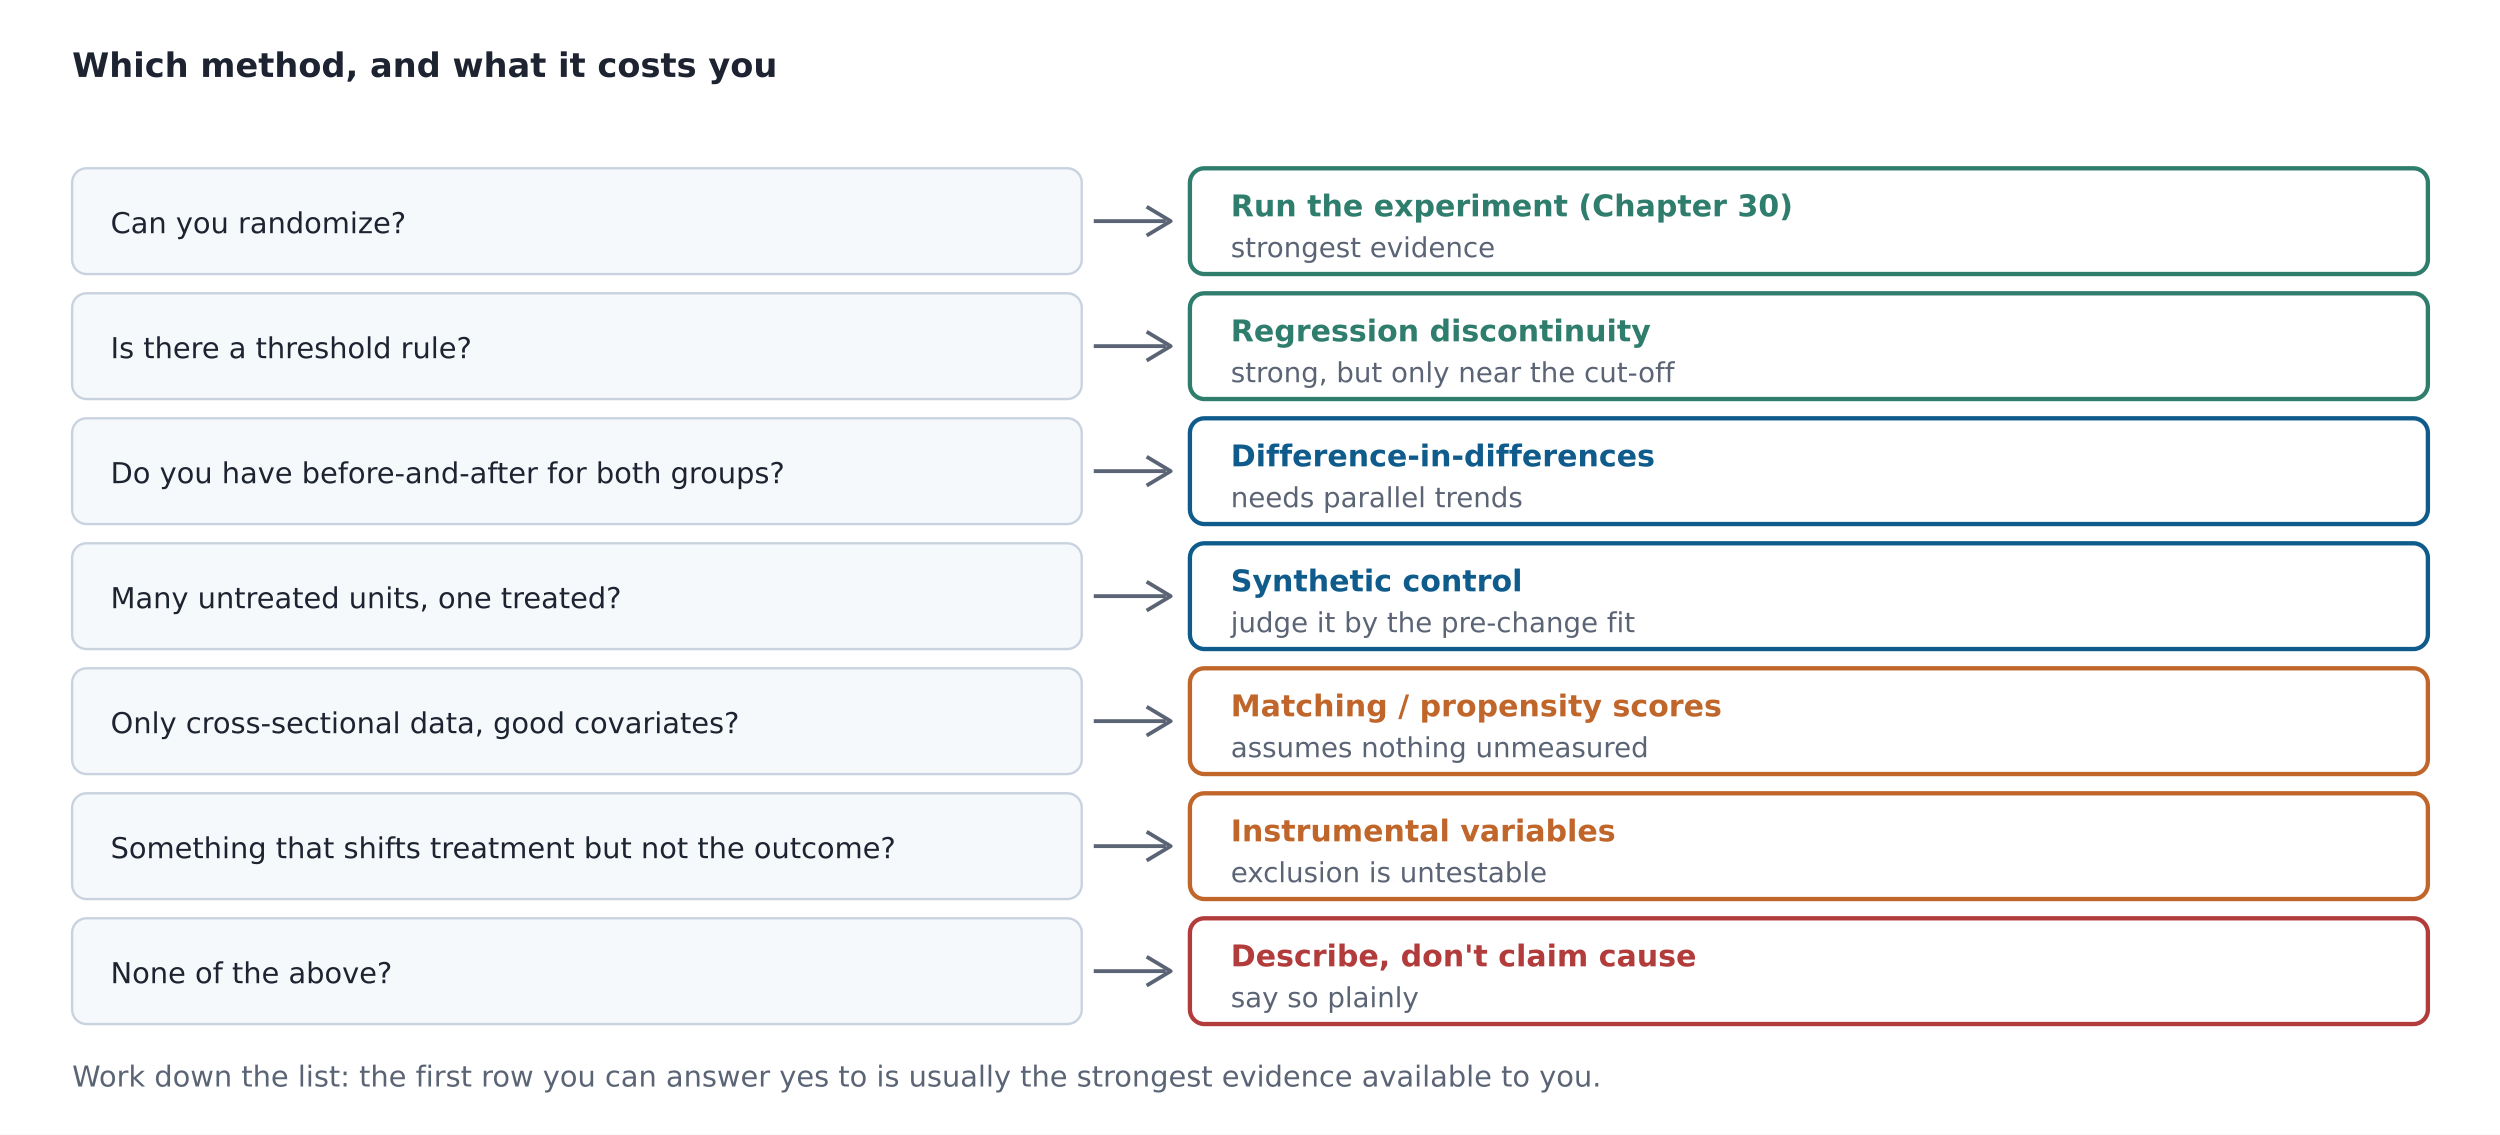
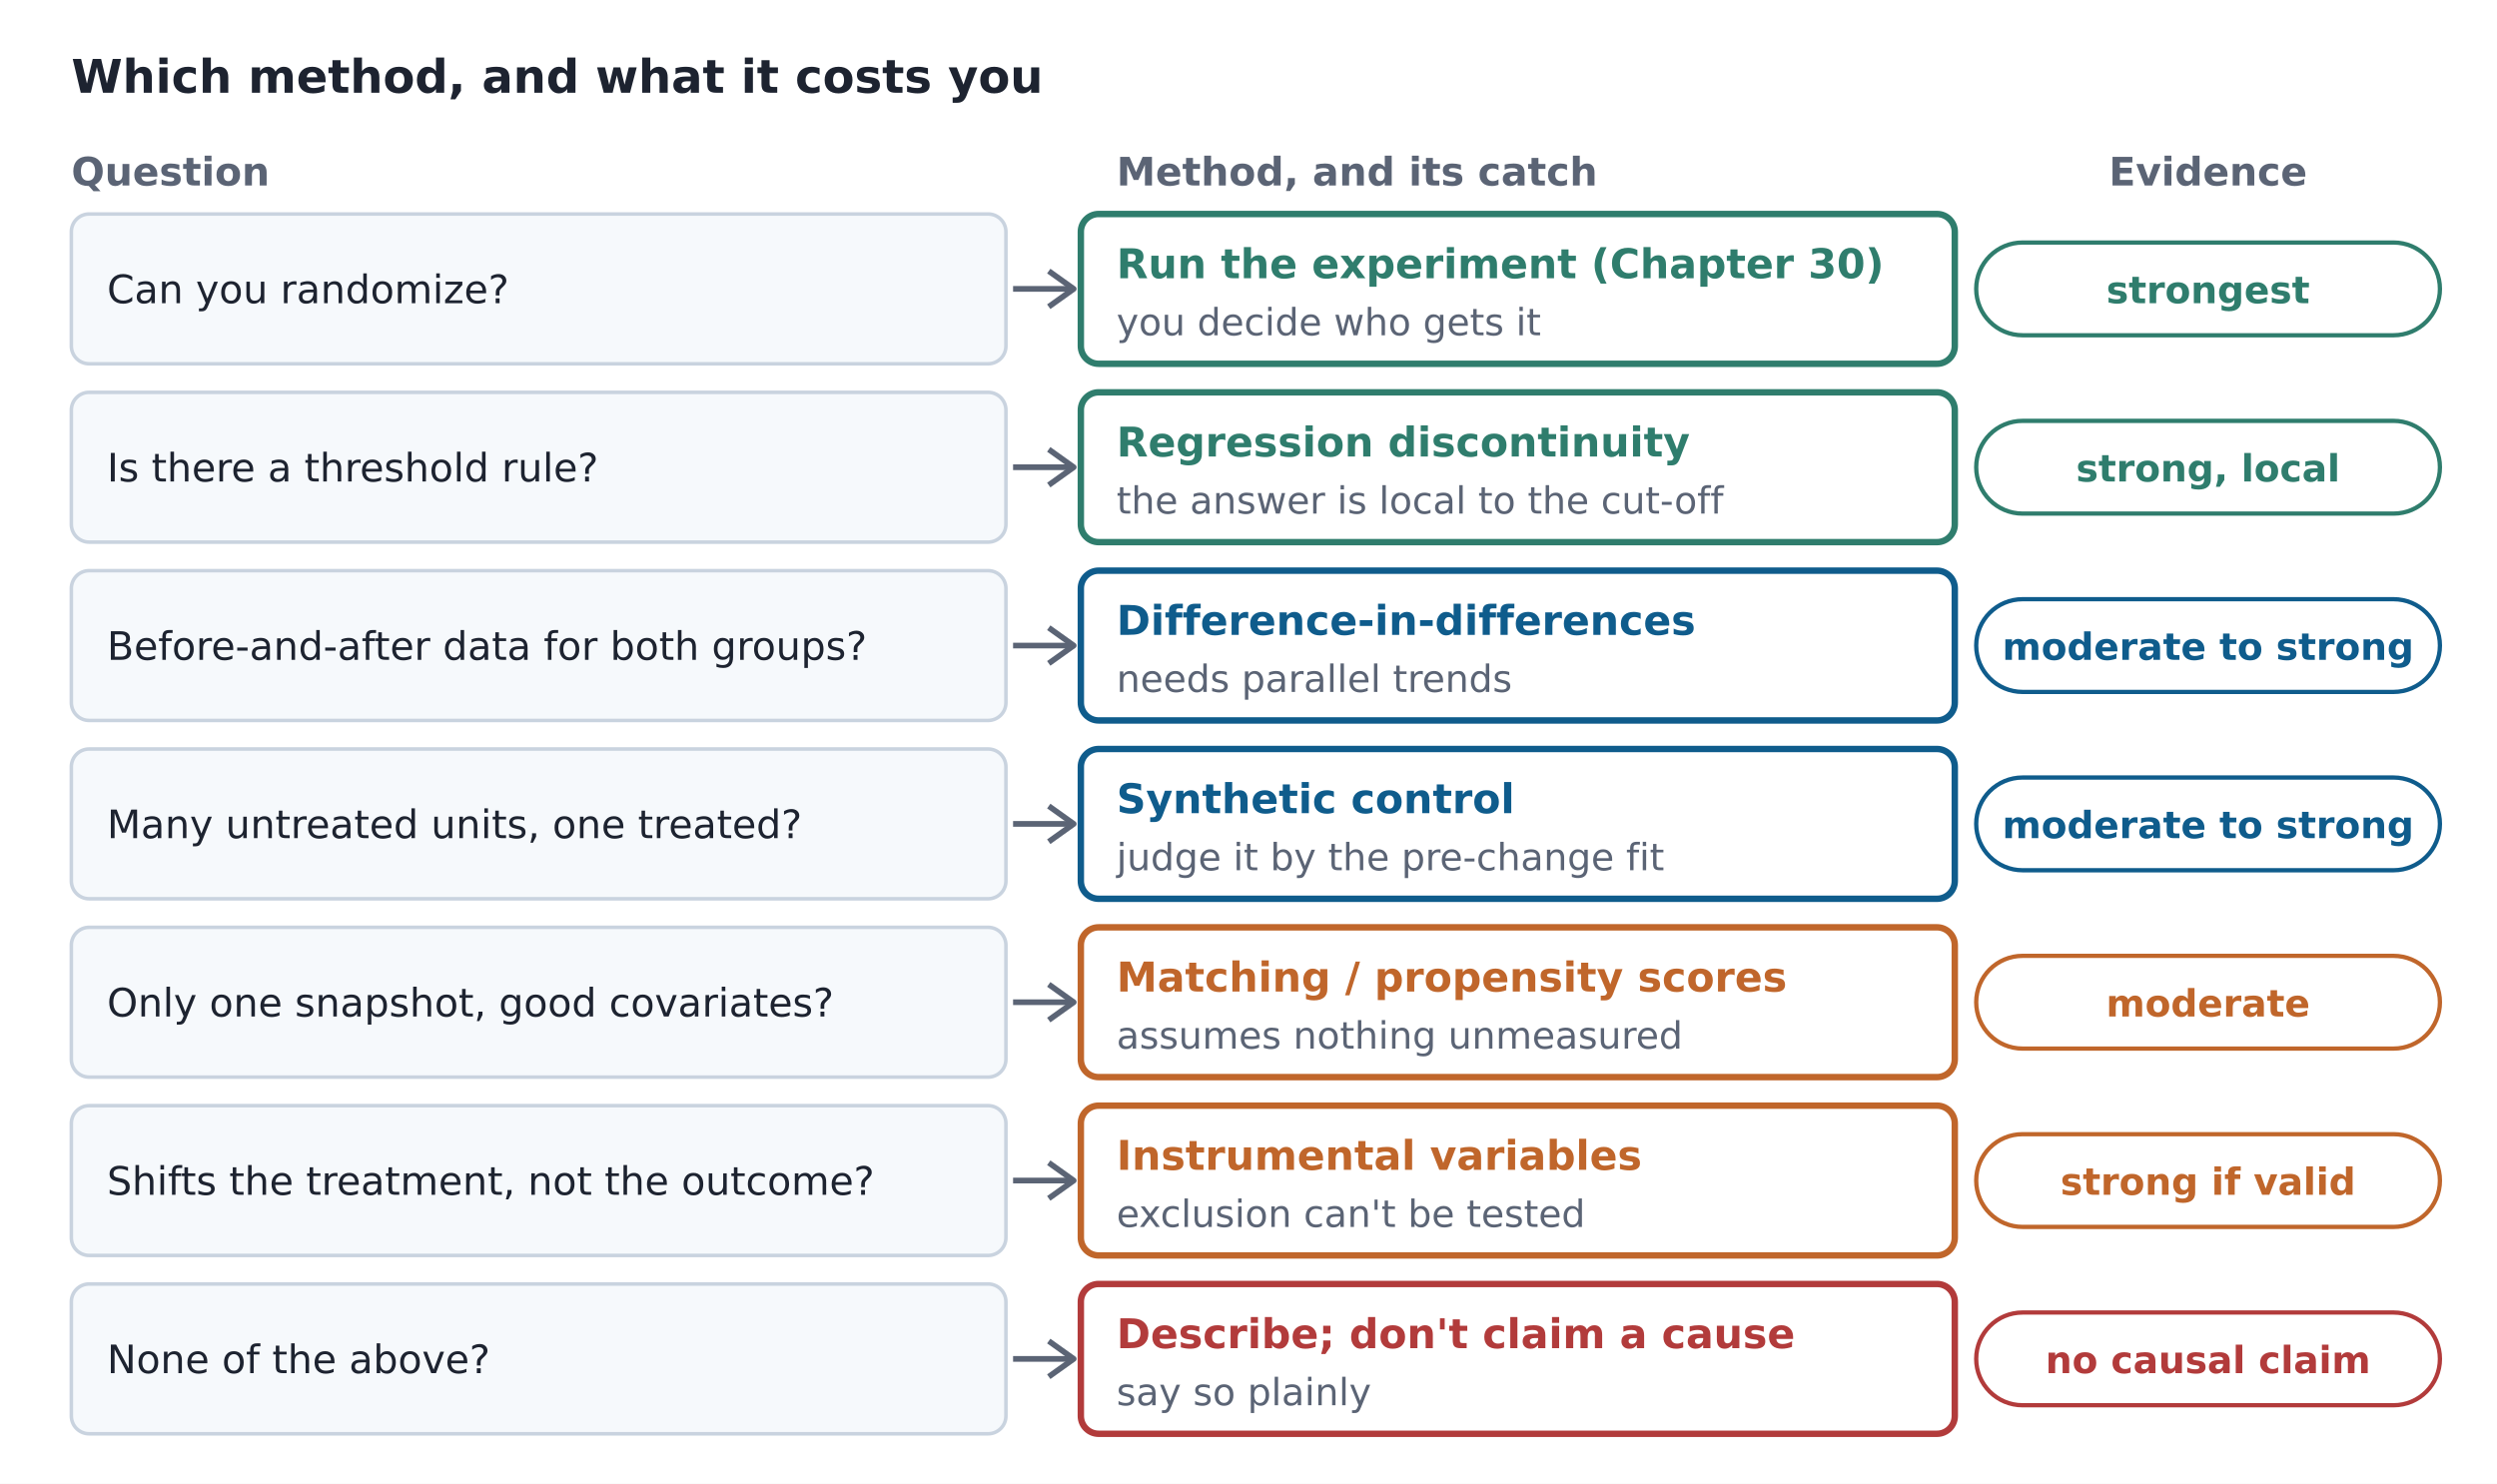
- <svg xmlns="http://www.w3.org/2000/svg" width="1040" height="472" viewBox="0 0 1040 472" font-family="DejaVu Sans, Arial, sans-serif">
-   <rect width="1040" height="472" fill="#ffffff" />
-   <text x="30" y="32" font-size="14" fill="#1d2330" font-weight="bold" text-anchor="start" font-family="Poppins, DejaVu Sans, sans-serif">Which method, and what it costs you</text>
-   <rect x="30" y="70" width="420" height="44" rx="6" fill="#f6f9fc" stroke="#c9d3df" stroke-width="1" />
-   <text x="46" y="97" font-size="12" fill="#1d2330" font-weight="normal" text-anchor="start">Can you randomize?</text>
-   <path d="M455,92 H485" fill="none" stroke="#5b6475" stroke-width="1.6" stroke-linejoin="round" />
-   <path d="M477,86 L487,92 L477,98" fill="none" stroke="#5b6475" stroke-width="1.6" stroke-linejoin="round" />
-   <rect x="495" y="70" width="515" height="44" rx="6" fill="#fff" stroke="#2f7d6d" stroke-width="1.8" />
-   <text x="512" y="90" font-size="12.5" fill="#2f7d6d" font-weight="bold" text-anchor="start">Run the experiment (Chapter 30)</text>
-   <text x="512" y="107" font-size="11.5" fill="#5b6475" font-weight="normal" text-anchor="start">strongest evidence</text>
-   <rect x="30" y="122" width="420" height="44" rx="6" fill="#f6f9fc" stroke="#c9d3df" stroke-width="1" />
-   <text x="46" y="149" font-size="12" fill="#1d2330" font-weight="normal" text-anchor="start">Is there a threshold rule?</text>
-   <path d="M455,144 H485" fill="none" stroke="#5b6475" stroke-width="1.6" stroke-linejoin="round" />
-   <path d="M477,138 L487,144 L477,150" fill="none" stroke="#5b6475" stroke-width="1.6" stroke-linejoin="round" />
-   <rect x="495" y="122" width="515" height="44" rx="6" fill="#fff" stroke="#2f7d6d" stroke-width="1.8" />
-   <text x="512" y="142" font-size="12.5" fill="#2f7d6d" font-weight="bold" text-anchor="start">Regression discontinuity</text>
-   <text x="512" y="159" font-size="11.5" fill="#5b6475" font-weight="normal" text-anchor="start">strong, but only near the cut-off</text>
-   <rect x="30" y="174" width="420" height="44" rx="6" fill="#f6f9fc" stroke="#c9d3df" stroke-width="1" />
-   <text x="46" y="201" font-size="12" fill="#1d2330" font-weight="normal" text-anchor="start">Do you have before-and-after for both groups?</text>
-   <path d="M455,196 H485" fill="none" stroke="#5b6475" stroke-width="1.6" stroke-linejoin="round" />
-   <path d="M477,190 L487,196 L477,202" fill="none" stroke="#5b6475" stroke-width="1.6" stroke-linejoin="round" />
-   <rect x="495" y="174" width="515" height="44" rx="6" fill="#fff" stroke="#0f5c8c" stroke-width="1.8" />
-   <text x="512" y="194" font-size="12.5" fill="#0f5c8c" font-weight="bold" text-anchor="start">Difference-in-differences</text>
-   <text x="512" y="211" font-size="11.5" fill="#5b6475" font-weight="normal" text-anchor="start">needs parallel trends</text>
-   <rect x="30" y="226" width="420" height="44" rx="6" fill="#f6f9fc" stroke="#c9d3df" stroke-width="1" />
-   <text x="46" y="253" font-size="12" fill="#1d2330" font-weight="normal" text-anchor="start">Many untreated units, one treated?</text>
-   <path d="M455,248 H485" fill="none" stroke="#5b6475" stroke-width="1.6" stroke-linejoin="round" />
-   <path d="M477,242 L487,248 L477,254" fill="none" stroke="#5b6475" stroke-width="1.6" stroke-linejoin="round" />
-   <rect x="495" y="226" width="515" height="44" rx="6" fill="#fff" stroke="#0f5c8c" stroke-width="1.8" />
-   <text x="512" y="246" font-size="12.5" fill="#0f5c8c" font-weight="bold" text-anchor="start">Synthetic control</text>
-   <text x="512" y="263" font-size="11.5" fill="#5b6475" font-weight="normal" text-anchor="start">judge it by the pre-change fit</text>
-   <rect x="30" y="278" width="420" height="44" rx="6" fill="#f6f9fc" stroke="#c9d3df" stroke-width="1" />
-   <text x="46" y="305" font-size="12" fill="#1d2330" font-weight="normal" text-anchor="start">Only cross-sectional data, good covariates?</text>
-   <path d="M455,300 H485" fill="none" stroke="#5b6475" stroke-width="1.6" stroke-linejoin="round" />
-   <path d="M477,294 L487,300 L477,306" fill="none" stroke="#5b6475" stroke-width="1.6" stroke-linejoin="round" />
-   <rect x="495" y="278" width="515" height="44" rx="6" fill="#fff" stroke="#c0662b" stroke-width="1.8" />
-   <text x="512" y="298" font-size="12.5" fill="#c0662b" font-weight="bold" text-anchor="start">Matching / propensity scores</text>
-   <text x="512" y="315" font-size="11.5" fill="#5b6475" font-weight="normal" text-anchor="start">assumes nothing unmeasured</text>
-   <rect x="30" y="330" width="420" height="44" rx="6" fill="#f6f9fc" stroke="#c9d3df" stroke-width="1" />
-   <text x="46" y="357" font-size="12" fill="#1d2330" font-weight="normal" text-anchor="start">Something that shifts treatment but not the outcome?</text>
-   <path d="M455,352 H485" fill="none" stroke="#5b6475" stroke-width="1.6" stroke-linejoin="round" />
-   <path d="M477,346 L487,352 L477,358" fill="none" stroke="#5b6475" stroke-width="1.6" stroke-linejoin="round" />
-   <rect x="495" y="330" width="515" height="44" rx="6" fill="#fff" stroke="#c0662b" stroke-width="1.8" />
-   <text x="512" y="350" font-size="12.5" fill="#c0662b" font-weight="bold" text-anchor="start">Instrumental variables</text>
-   <text x="512" y="367" font-size="11.5" fill="#5b6475" font-weight="normal" text-anchor="start">exclusion is untestable</text>
-   <rect x="30" y="382" width="420" height="44" rx="6" fill="#f6f9fc" stroke="#c9d3df" stroke-width="1" />
-   <text x="46" y="409" font-size="12" fill="#1d2330" font-weight="normal" text-anchor="start">None of the above?</text>
-   <path d="M455,404 H485" fill="none" stroke="#5b6475" stroke-width="1.6" stroke-linejoin="round" />
-   <path d="M477,398 L487,404 L477,410" fill="none" stroke="#5b6475" stroke-width="1.6" stroke-linejoin="round" />
-   <rect x="495" y="382" width="515" height="44" rx="6" fill="#fff" stroke="#b23b3b" stroke-width="1.8" />
-   <text x="512" y="402" font-size="12.5" fill="#b23b3b" font-weight="bold" text-anchor="start">Describe, don't claim cause</text>
-   <text x="512" y="419" font-size="11.5" fill="#5b6475" font-weight="normal" text-anchor="start">say so plainly</text>
-   <text x="30" y="452" font-size="12" fill="#5b6475" font-weight="normal" text-anchor="start">Work down the list: the first row you can answer yes to is usually the strongest evidence available to you.</text>
+ <svg xmlns="http://www.w3.org/2000/svg" width="700" height="416" viewBox="0 0 700 416" font-family="DejaVu Sans, Arial, sans-serif">
+   <rect width="700" height="416" fill="#ffffff" />
+   <text x="20" y="26" font-size="13" fill="#1d2330" font-weight="bold" text-anchor="start" font-family="Poppins, DejaVu Sans, sans-serif">Which method, and what it costs you</text>
+   <text x="20" y="52" font-size="11" fill="#5b6475" font-weight="bold" text-anchor="start">Question</text>
+   <text x="313" y="52" font-size="11" fill="#5b6475" font-weight="bold" text-anchor="start">Method, and its catch</text>
+   <text x="619" y="52" font-size="11" fill="#5b6475" font-weight="bold" text-anchor="middle">Evidence</text>
+   <rect x="20" y="60" width="262" height="42" rx="5" fill="#f6f9fc" stroke="#c9d3df" stroke-width="1" />
+   <text x="30" y="85" font-size="11" fill="#1d2330" font-weight="normal" text-anchor="start">Can you randomize?</text>
+   <path d="M284,81 H301" fill="none" stroke="#5b6475" stroke-width="1.6" stroke-linejoin="round" />
+   <path d="M294,76 L301,81 L294,86" fill="none" stroke="#5b6475" stroke-width="1.6" stroke-linejoin="round" />
+   <rect x="303" y="60" width="245" height="42" rx="5" fill="#fff" stroke="#2f7d6d" stroke-width="1.8" />
+   <text x="313" y="78" font-size="11.5" fill="#2f7d6d" font-weight="bold" text-anchor="start">Run the experiment (Chapter 30)</text>
+   <text x="313" y="94" font-size="10.5" fill="#5b6475" font-weight="normal" text-anchor="start">you decide who gets it</text>
+   <rect x="554" y="68" width="130" height="26" rx="13" fill="#fff" stroke="#2f7d6d" stroke-width="1.2" />
+   <text x="619" y="85" font-size="10.5" fill="#2f7d6d" font-weight="bold" text-anchor="middle">strongest</text>
+   <rect x="20" y="110" width="262" height="42" rx="5" fill="#f6f9fc" stroke="#c9d3df" stroke-width="1" />
+   <text x="30" y="135" font-size="11" fill="#1d2330" font-weight="normal" text-anchor="start">Is there a threshold rule?</text>
+   <path d="M284,131 H301" fill="none" stroke="#5b6475" stroke-width="1.6" stroke-linejoin="round" />
+   <path d="M294,126 L301,131 L294,136" fill="none" stroke="#5b6475" stroke-width="1.6" stroke-linejoin="round" />
+   <rect x="303" y="110" width="245" height="42" rx="5" fill="#fff" stroke="#2f7d6d" stroke-width="1.8" />
+   <text x="313" y="128" font-size="11.5" fill="#2f7d6d" font-weight="bold" text-anchor="start">Regression discontinuity</text>
+   <text x="313" y="144" font-size="10.5" fill="#5b6475" font-weight="normal" text-anchor="start">the answer is local to the cut-off</text>
+   <rect x="554" y="118" width="130" height="26" rx="13" fill="#fff" stroke="#2f7d6d" stroke-width="1.2" />
+   <text x="619" y="135" font-size="10.5" fill="#2f7d6d" font-weight="bold" text-anchor="middle">strong, local</text>
+   <rect x="20" y="160" width="262" height="42" rx="5" fill="#f6f9fc" stroke="#c9d3df" stroke-width="1" />
+   <text x="30" y="185" font-size="11" fill="#1d2330" font-weight="normal" text-anchor="start">Before-and-after data for both groups?</text>
+   <path d="M284,181 H301" fill="none" stroke="#5b6475" stroke-width="1.6" stroke-linejoin="round" />
+   <path d="M294,176 L301,181 L294,186" fill="none" stroke="#5b6475" stroke-width="1.6" stroke-linejoin="round" />
+   <rect x="303" y="160" width="245" height="42" rx="5" fill="#fff" stroke="#0f5c8c" stroke-width="1.8" />
+   <text x="313" y="178" font-size="11.5" fill="#0f5c8c" font-weight="bold" text-anchor="start">Difference-in-differences</text>
+   <text x="313" y="194" font-size="10.5" fill="#5b6475" font-weight="normal" text-anchor="start">needs parallel trends</text>
+   <rect x="554" y="168" width="130" height="26" rx="13" fill="#fff" stroke="#0f5c8c" stroke-width="1.2" />
+   <text x="619" y="185" font-size="10.5" fill="#0f5c8c" font-weight="bold" text-anchor="middle">moderate to strong</text>
+   <rect x="20" y="210" width="262" height="42" rx="5" fill="#f6f9fc" stroke="#c9d3df" stroke-width="1" />
+   <text x="30" y="235" font-size="11" fill="#1d2330" font-weight="normal" text-anchor="start">Many untreated units, one treated?</text>
+   <path d="M284,231 H301" fill="none" stroke="#5b6475" stroke-width="1.6" stroke-linejoin="round" />
+   <path d="M294,226 L301,231 L294,236" fill="none" stroke="#5b6475" stroke-width="1.6" stroke-linejoin="round" />
+   <rect x="303" y="210" width="245" height="42" rx="5" fill="#fff" stroke="#0f5c8c" stroke-width="1.8" />
+   <text x="313" y="228" font-size="11.5" fill="#0f5c8c" font-weight="bold" text-anchor="start">Synthetic control</text>
+   <text x="313" y="244" font-size="10.5" fill="#5b6475" font-weight="normal" text-anchor="start">judge it by the pre-change fit</text>
+   <rect x="554" y="218" width="130" height="26" rx="13" fill="#fff" stroke="#0f5c8c" stroke-width="1.2" />
+   <text x="619" y="235" font-size="10.5" fill="#0f5c8c" font-weight="bold" text-anchor="middle">moderate to strong</text>
+   <rect x="20" y="260" width="262" height="42" rx="5" fill="#f6f9fc" stroke="#c9d3df" stroke-width="1" />
+   <text x="30" y="285" font-size="11" fill="#1d2330" font-weight="normal" text-anchor="start">Only one snapshot, good covariates?</text>
+   <path d="M284,281 H301" fill="none" stroke="#5b6475" stroke-width="1.6" stroke-linejoin="round" />
+   <path d="M294,276 L301,281 L294,286" fill="none" stroke="#5b6475" stroke-width="1.6" stroke-linejoin="round" />
+   <rect x="303" y="260" width="245" height="42" rx="5" fill="#fff" stroke="#c0662b" stroke-width="1.8" />
+   <text x="313" y="278" font-size="11.5" fill="#c0662b" font-weight="bold" text-anchor="start">Matching / propensity scores</text>
+   <text x="313" y="294" font-size="10.5" fill="#5b6475" font-weight="normal" text-anchor="start">assumes nothing unmeasured</text>
+   <rect x="554" y="268" width="130" height="26" rx="13" fill="#fff" stroke="#c0662b" stroke-width="1.2" />
+   <text x="619" y="285" font-size="10.5" fill="#c0662b" font-weight="bold" text-anchor="middle">moderate</text>
+   <rect x="20" y="310" width="262" height="42" rx="5" fill="#f6f9fc" stroke="#c9d3df" stroke-width="1" />
+   <text x="30" y="335" font-size="11" fill="#1d2330" font-weight="normal" text-anchor="start">Shifts the treatment, not the outcome?</text>
+   <path d="M284,331 H301" fill="none" stroke="#5b6475" stroke-width="1.6" stroke-linejoin="round" />
+   <path d="M294,326 L301,331 L294,336" fill="none" stroke="#5b6475" stroke-width="1.6" stroke-linejoin="round" />
+   <rect x="303" y="310" width="245" height="42" rx="5" fill="#fff" stroke="#c0662b" stroke-width="1.8" />
+   <text x="313" y="328" font-size="11.5" fill="#c0662b" font-weight="bold" text-anchor="start">Instrumental variables</text>
+   <text x="313" y="344" font-size="10.5" fill="#5b6475" font-weight="normal" text-anchor="start">exclusion can't be tested</text>
+   <rect x="554" y="318" width="130" height="26" rx="13" fill="#fff" stroke="#c0662b" stroke-width="1.2" />
+   <text x="619" y="335" font-size="10.5" fill="#c0662b" font-weight="bold" text-anchor="middle">strong if valid</text>
+   <rect x="20" y="360" width="262" height="42" rx="5" fill="#f6f9fc" stroke="#c9d3df" stroke-width="1" />
+   <text x="30" y="385" font-size="11" fill="#1d2330" font-weight="normal" text-anchor="start">None of the above?</text>
+   <path d="M284,381 H301" fill="none" stroke="#5b6475" stroke-width="1.6" stroke-linejoin="round" />
+   <path d="M294,376 L301,381 L294,386" fill="none" stroke="#5b6475" stroke-width="1.6" stroke-linejoin="round" />
+   <rect x="303" y="360" width="245" height="42" rx="5" fill="#fff" stroke="#b23b3b" stroke-width="1.8" />
+   <text x="313" y="378" font-size="11.5" fill="#b23b3b" font-weight="bold" text-anchor="start">Describe; don't claim a cause</text>
+   <text x="313" y="394" font-size="10.5" fill="#5b6475" font-weight="normal" text-anchor="start">say so plainly</text>
+   <rect x="554" y="368" width="130" height="26" rx="13" fill="#fff" stroke="#b23b3b" stroke-width="1.2" />
+   <text x="619" y="385" font-size="10.5" fill="#b23b3b" font-weight="bold" text-anchor="middle">no causal claim</text>
</svg>
